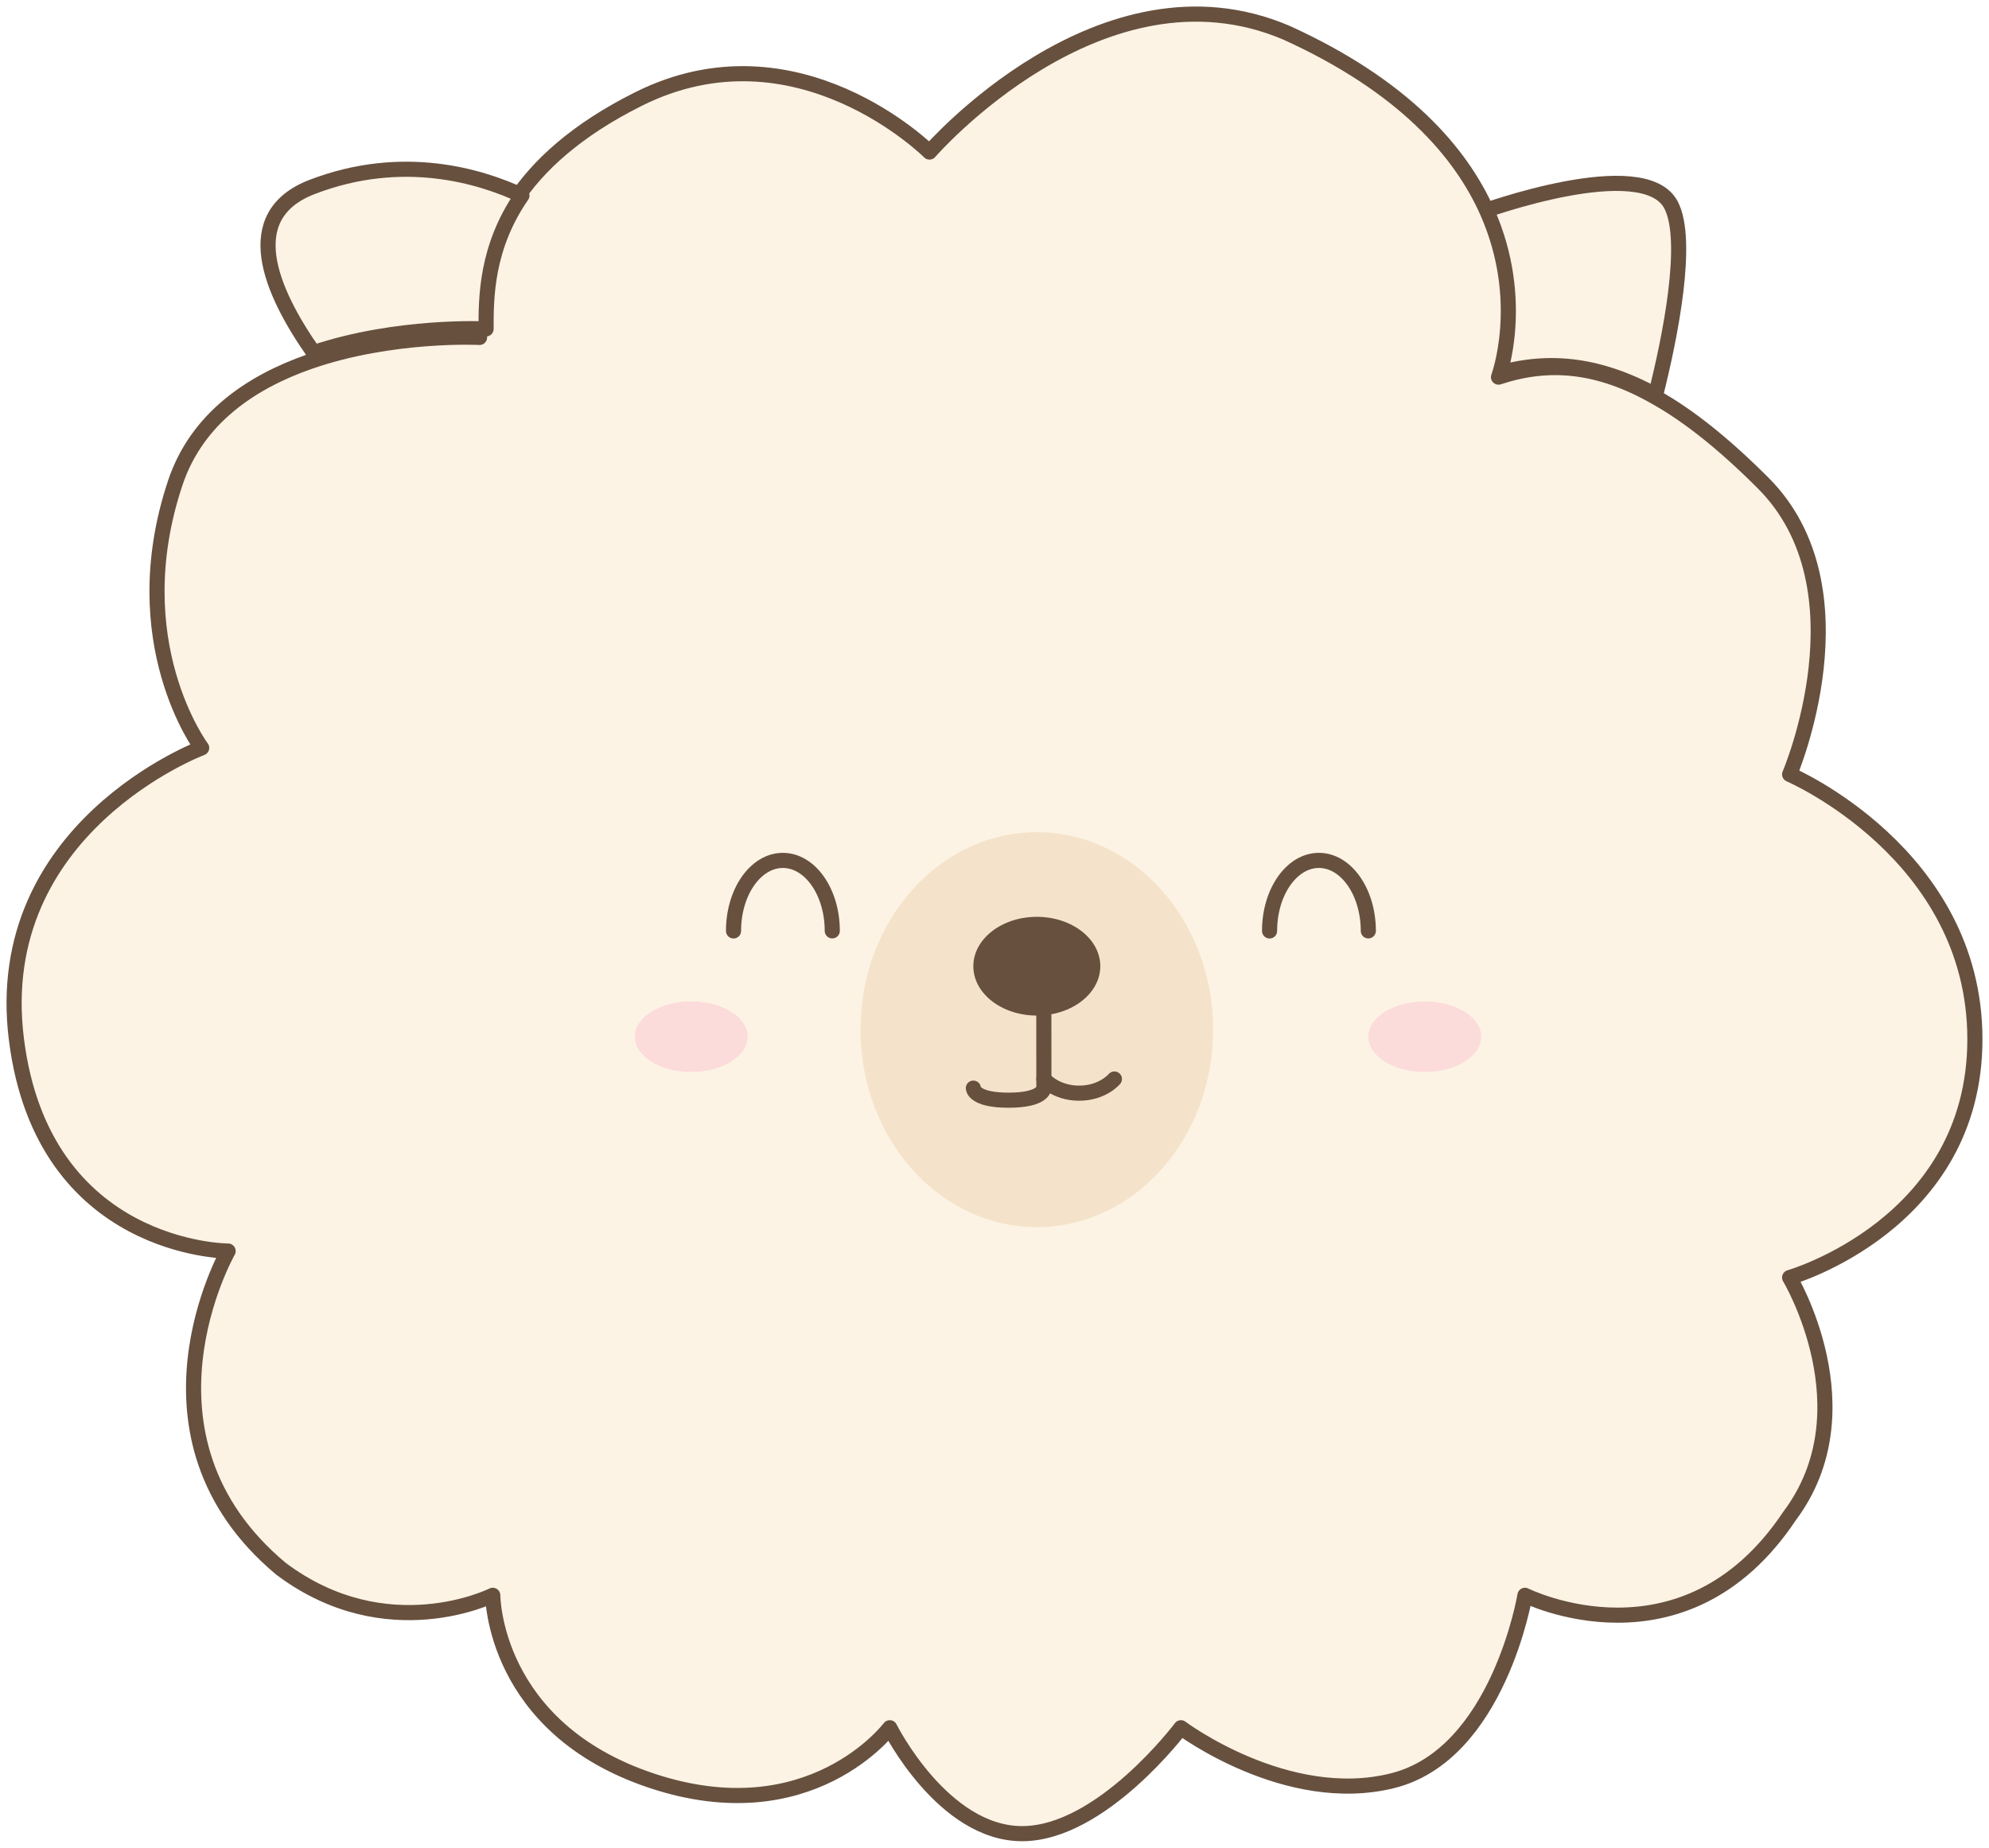
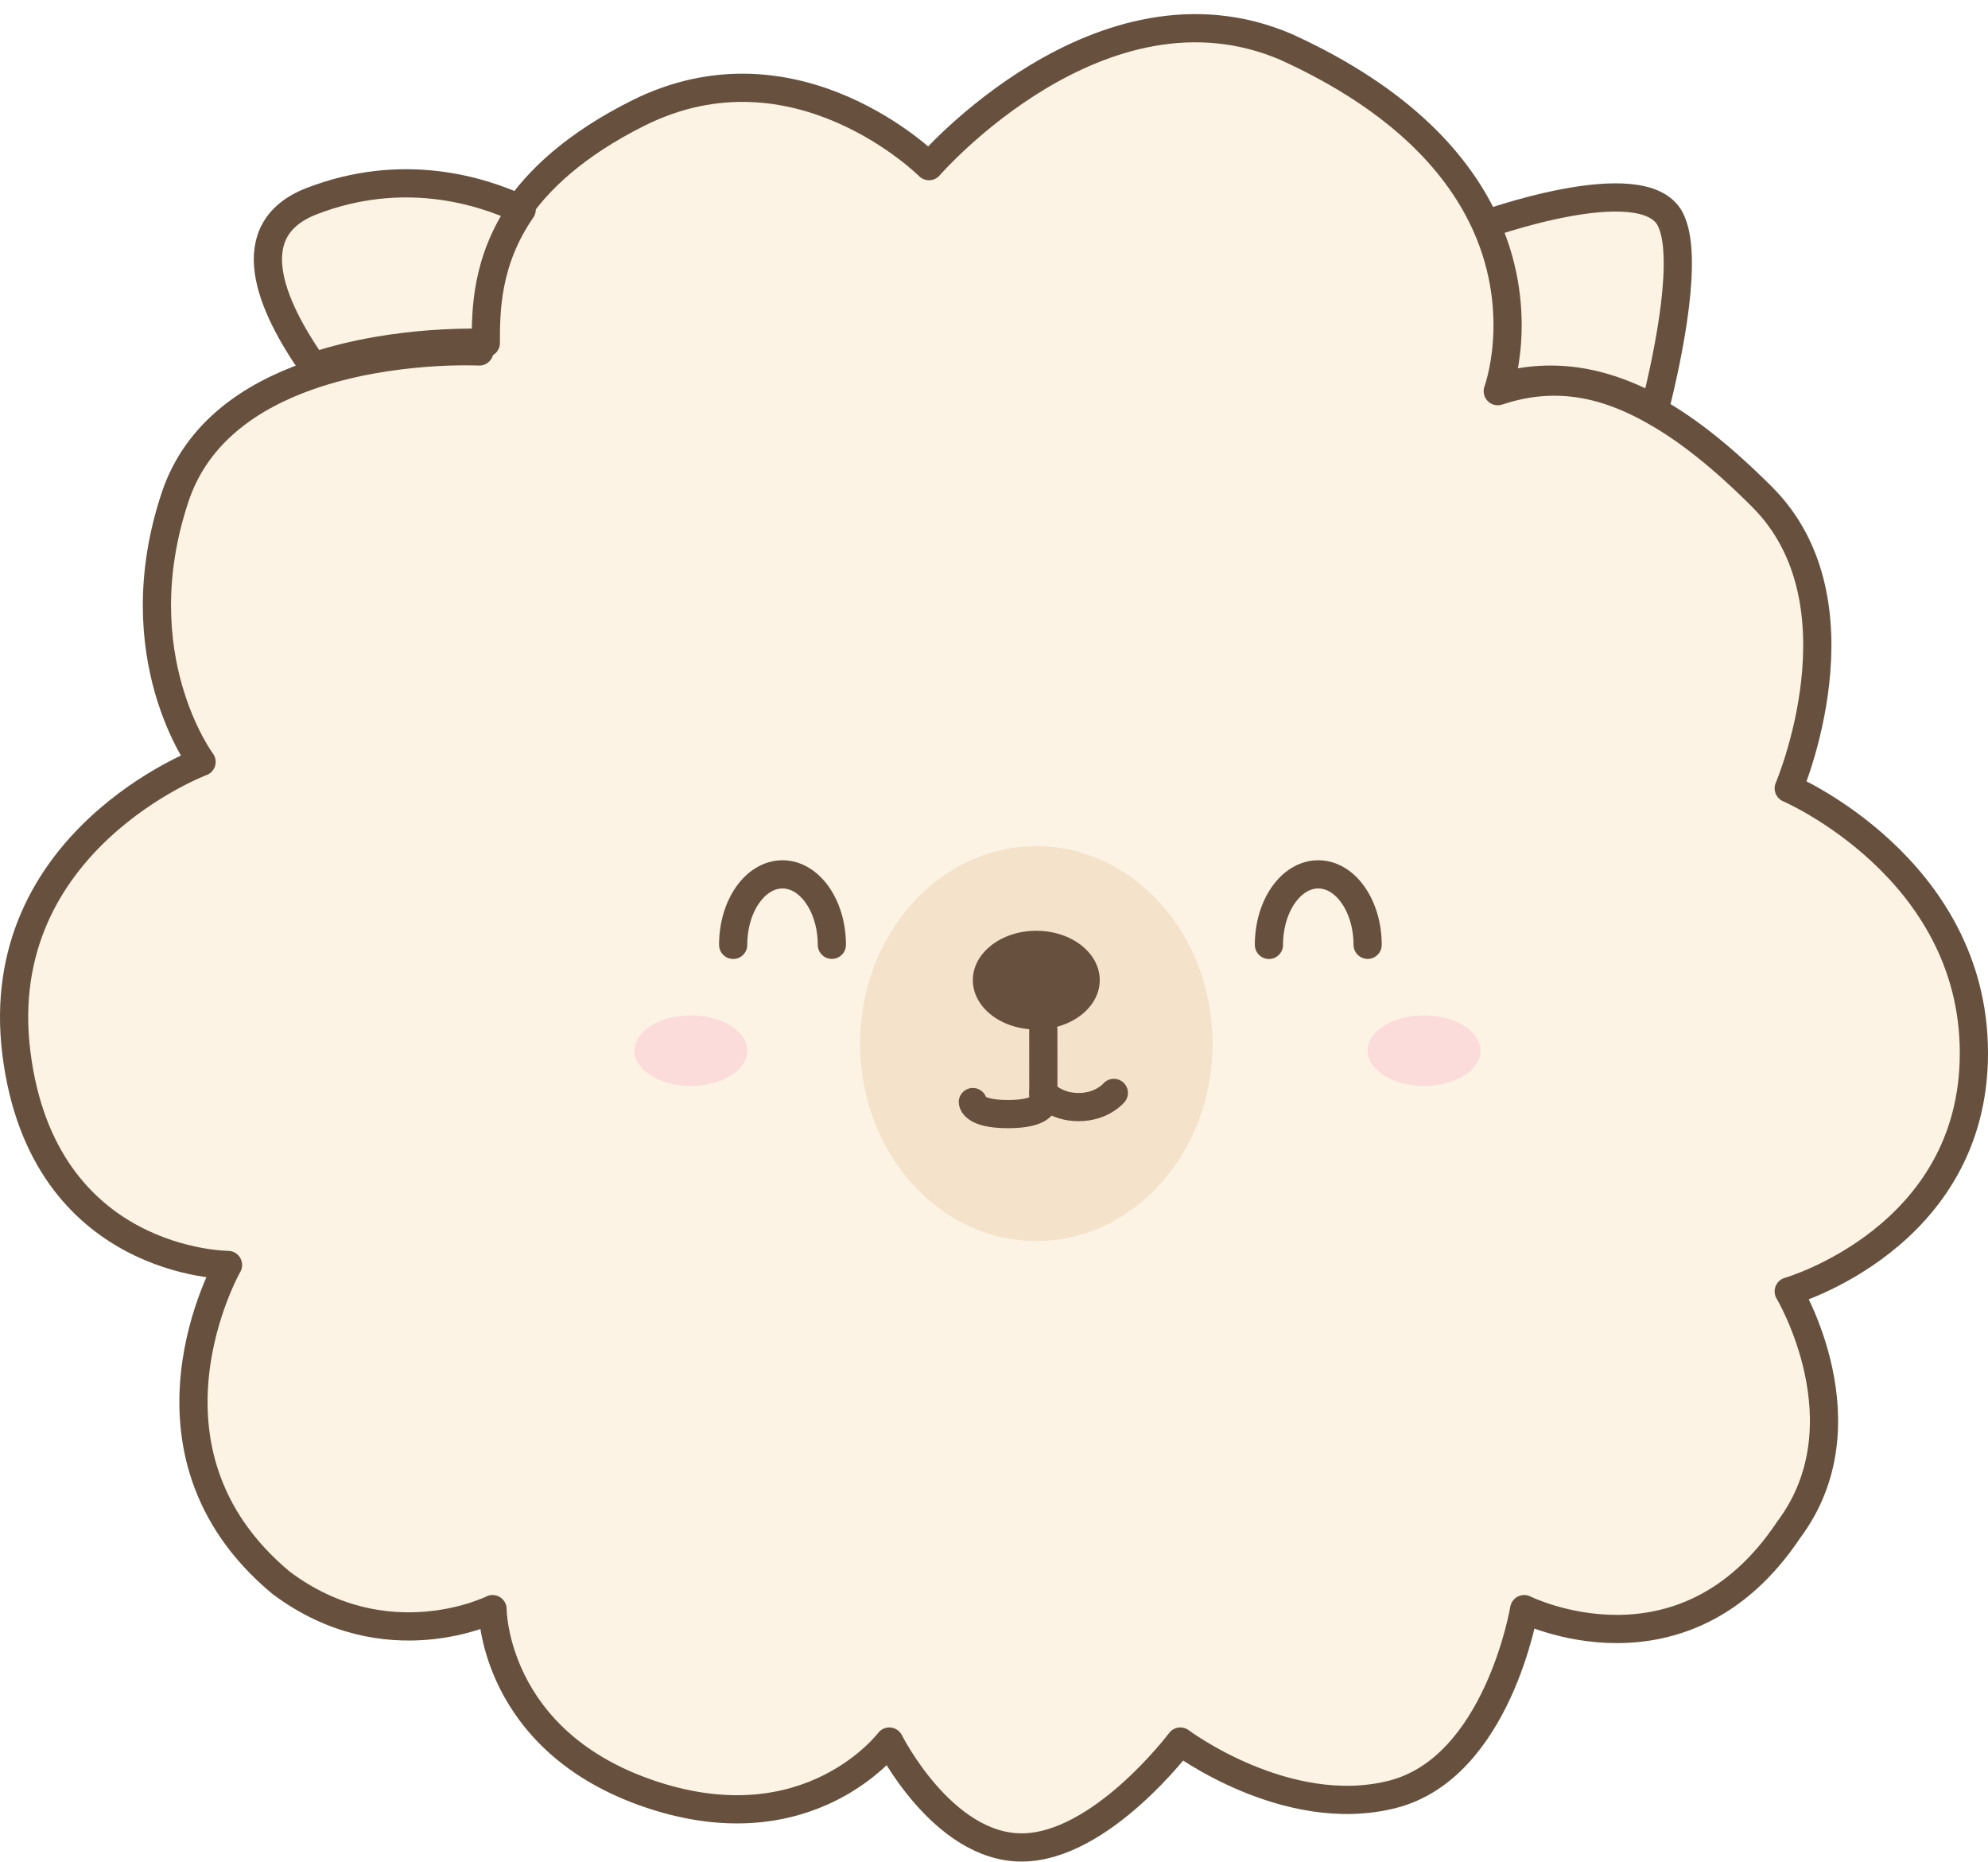
- <svg xmlns="http://www.w3.org/2000/svg" width="141px" height="131px" viewBox="0 0 141 131" version="1.1">
-   <g id="home" stroke="none" stroke-width="1" fill="none" fill-rule="evenodd">
-     <g id="Desktop-revision-1" transform="translate(-42, -1144)">
-       <g id="section-1" transform="translate(36, 1145)">
-         <g id="pt-1" transform="translate(7, 0)">
-           <g id="friendly-llama">
-             <path d="M116.367,27 C112.186,24.718 108.511,24.42 104.817,25.591 C104.817,25.591 106.896,20.283 104,14.029 C104,14.029 115.511,9.818 117.458,13.529 C118.779,16.052 117.398,22.917 116.367,27" id="Fill-1" fill="#FCF3E4" />
-             <path d="M116.367,27 C112.186,24.718 108.511,24.42 104.817,25.591 C104.817,25.591 106.896,20.283 104,14.029 C104,14.029 115.511,9.818 117.458,13.529 C118.779,16.052 117.398,22.917 116.367,27 Z" id="Stroke-3" stroke="#67503E" stroke-width="1.072" stroke-linecap="round" stroke-linejoin="round" />
-             <path d="M125.867,89.572 C125.867,89.572 131.496,98.96 125.867,106.471 C118.362,117.734 107.104,112.102 107.104,112.102 C107.104,112.102 105.229,123.367 97.725,125.245 C90.219,127.124 82.716,121.491 82.716,121.491 C82.716,121.491 77.087,129 71.458,129 C65.829,129 62.075,121.491 62.075,121.491 C62.075,121.491 56.448,129 45.191,125.245 C33.933,121.491 33.933,112.102 33.933,112.102 C33.933,112.102 26.429,115.858 18.925,110.225 C7.668,100.838 15.172,87.696 15.172,87.696 C15.172,87.696 2.039,87.696 0.162,72.674 C-1.713,57.656 13.297,52.023 13.297,52.023 C13.297,52.023 7.668,44.512 11.42,33.248 C12.959,28.63 16.844,26.076 20.914,24.649 C26.785,22.603 32.996,22.922 32.996,22.922 C32.996,20.649 32.996,16.989 35.511,13.214 C37.123,10.756 39.825,8.24 44.254,6.024 C55.51,0.393 64.891,9.78 64.891,9.78 C64.891,9.78 77.087,-4.303 90.219,1.33 C98.511,5.104 102.564,9.797 104.441,14.041 C107.235,20.367 105.229,25.737 105.229,25.737 C108.794,24.555 112.339,24.856 116.373,27.165 C118.719,28.479 121.233,30.487 123.99,33.248 C131.496,40.757 125.867,53.901 125.867,53.901 C125.867,53.901 139,59.532 139,72.674 C139,85.818 125.867,89.572 125.867,89.572" id="Fill-5" fill="#FCF3E4" />
-             <path d="M125.867,89.572 C125.867,89.572 131.496,98.96 125.867,106.471 C118.362,117.734 107.104,112.102 107.104,112.102 C107.104,112.102 105.229,123.367 97.725,125.245 C90.219,127.124 82.716,121.491 82.716,121.491 C82.716,121.491 77.087,129 71.458,129 C65.829,129 62.075,121.491 62.075,121.491 C62.075,121.491 56.448,129 45.191,125.245 C33.933,121.491 33.933,112.102 33.933,112.102 C33.933,112.102 26.429,115.858 18.925,110.225 C7.668,100.838 15.172,87.696 15.172,87.696 C15.172,87.696 2.039,87.696 0.162,72.674 C-1.713,57.656 13.297,52.023 13.297,52.023 C13.297,52.023 7.668,44.512 11.42,33.248 C12.959,28.63 16.844,26.076 20.914,24.649 C26.785,22.603 32.996,22.922 32.996,22.922 C32.996,20.649 32.996,16.989 35.511,13.214 C37.123,10.756 39.825,8.24 44.254,6.024 C55.51,0.393 64.891,9.78 64.891,9.78 C64.891,9.78 77.087,-4.303 90.219,1.33 C98.511,5.104 102.564,9.797 104.441,14.041 C107.235,20.367 105.229,25.737 105.229,25.737 C108.794,24.555 112.339,24.856 116.373,27.165 C118.719,28.479 121.233,30.487 123.99,33.248 C131.496,40.757 125.867,53.901 125.867,53.901 C125.867,53.901 139,59.532 139,72.674 C139,85.818 125.867,89.572 125.867,89.572 Z" id="Stroke-7" stroke="#67503E" stroke-width="1.072" stroke-linecap="round" stroke-linejoin="round" />
-             <path d="M36,12.86 C33.457,16.537 33.457,20.105 33.457,22.319 C33.457,22.319 27.175,22.006 21.235,24 C18.141,19.592 15.901,14.268 21.122,12.256 C27.536,9.787 33.078,11.487 36,12.86" id="Fill-9" fill="#FCF3E4" />
-             <path d="M36,12.86 C33.457,16.537 33.457,20.105 33.457,22.319 C33.457,22.319 27.175,22.006 21.235,24 C18.141,19.592 15.901,14.268 21.122,12.256 C27.536,9.787 33.078,11.487 36,12.86 Z" id="Stroke-11" stroke="#67503E" stroke-width="1.072" stroke-linecap="round" stroke-linejoin="round" />
-             <path d="M85,71.991 C85.007,79.724 79.415,85.995 72.511,86 C65.606,86.005 60.005,79.742 60,72.009 C59.995,64.278 65.587,58.005 72.489,58 C79.394,57.995 84.995,64.258 85,71.991" id="Fill-13" fill="#F4E3CA" />
-             <path d="M51,65 C50.998,62.243 52.563,60.002 54.497,60 C56.43,60 57.998,62.238 58,64.995" id="Stroke-15" stroke="#67503E" stroke-width="1.072" stroke-linecap="round" stroke-linejoin="round" />
-             <path d="M89,65 C88.998,62.243 90.563,60.002 92.496,60 C94.428,59.998 95.997,62.238 96,64.995" id="Stroke-17" stroke="#67503E" stroke-width="1.072" stroke-linecap="round" stroke-linejoin="round" />
-             <path d="M77,67.497 C77.002,69.43 74.988,70.998 72.503,71 C70.017,71.002 68,69.437 68,67.503 C67.998,65.57 70.012,64.002 72.497,64 C74.983,63.998 76.998,65.563 77,67.497" id="Fill-19" fill="#67503E" />
-             <path d="M72.997,71 L73,76.141 C73,76.141 73.002,76.998 70.501,77 C68,77.002 68,76.146 68,76.146" id="Stroke-21" stroke="#67503E" stroke-width="1.072" stroke-linecap="round" stroke-linejoin="round" />
-             <path d="M73,75.502 C73,75.502 73.834,76.504 75.501,76.502 C77.167,76.502 78,75.498 78,75.498" id="Stroke-23" stroke="#67503E" stroke-width="1.072" stroke-linecap="round" stroke-linejoin="round" />
-             <path d="M104,72.498 C104,73.878 102.21,74.998 100.002,75 C97.794,75.002 96,73.883 96,72.502 C95.998,71.122 97.788,70.002 99.998,70 C102.206,69.998 103.998,71.117 104,72.498" id="Fill-25" fill="#FCDBDB" />
-             <path d="M52,72.498 C52.002,73.878 50.212,74.998 48.004,75 C45.794,75.002 44.002,73.883 44,72.502 C44,71.122 45.79,70.002 47.998,70 C50.208,69.998 52,71.117 52,72.498" id="Fill-27" fill="#FCDBDB" />
-           </g>
-         </g>
+ <svg xmlns="http://www.w3.org/2000/svg" width="141px" height="132px" viewBox="0 0 141 132" version="1.1">
+   <g id="ui-kit" stroke="none" stroke-width="1" fill="none" fill-rule="evenodd">
+     <g id="llama-illustrations" transform="translate(-247, -894)">
+       <g id="friendly-llama" transform="translate(248, 896)">
+         <path d="M116.367,27 C112.186,24.718 108.511,24.42 104.817,25.591 C104.817,25.591 106.896,20.283 104,14.029 C104,14.029 115.511,9.818 117.458,13.529 C118.779,16.052 117.398,22.917 116.367,27" id="Fill-1" fill="#FCF3E4" />
+         <path d="M116.367,27 C112.186,24.718 108.511,24.42 104.817,25.591 C104.817,25.591 106.896,20.283 104,14.029 C104,14.029 115.511,9.818 117.458,13.529 C118.779,16.052 117.398,22.917 116.367,27 Z" id="Stroke-3" stroke="#67503E" stroke-width="2" stroke-linecap="round" stroke-linejoin="round" />
+         <path d="M125.867,106.471 C118.362,117.734 107.104,112.102 107.104,112.102 C107.104,112.102 105.229,123.367 97.725,125.245 C90.219,127.124 82.716,121.491 82.716,121.491 C82.716,121.491 77.087,129 71.458,129 C65.829,129 62.075,121.491 62.075,121.491 C62.075,121.491 56.448,129 45.191,125.245 C33.933,121.491 33.933,112.102 33.933,112.102 C33.933,112.102 26.429,115.858 18.925,110.225 C7.668,100.838 15.172,87.696 15.172,87.696 C15.172,87.696 2.039,87.696 0.162,72.674 C-1.713,57.656 13.297,52.023 13.297,52.023 C13.297,52.023 7.668,44.512 11.42,33.248 C12.959,28.63 16.844,26.076 20.914,24.649 C26.785,22.603 32.996,22.922 32.996,22.922 C32.996,20.649 32.996,16.989 35.511,13.214 C37.123,10.756 39.825,8.24 44.254,6.024 C55.51,0.393 64.891,9.78 64.891,9.78 C64.891,9.78 77.087,-4.303 90.219,1.33 C98.511,5.104 102.564,9.797 104.441,14.041 C107.235,20.367 105.229,25.737 105.229,25.737 C108.794,24.555 112.339,24.856 116.373,27.165 C118.719,28.479 121.233,30.487 123.99,33.248 C131.496,40.757 125.867,53.901 125.867,53.901 C125.867,53.901 139,59.532 139,72.674 C139,85.818 125.867,89.572 125.867,89.572 C125.867,89.572 131.496,98.96 125.867,106.471 Z" id="Fill-5" fill="#FCF3E4" />
+         <path d="M125.867,89.572 C125.867,89.572 131.496,98.96 125.867,106.471 C118.362,117.734 107.104,112.102 107.104,112.102 C107.104,112.102 105.229,123.367 97.725,125.245 C90.219,127.124 82.716,121.491 82.716,121.491 C82.716,121.491 77.087,129 71.458,129 C65.829,129 62.075,121.491 62.075,121.491 C62.075,121.491 56.448,129 45.191,125.245 C33.933,121.491 33.933,112.102 33.933,112.102 C33.933,112.102 26.429,115.858 18.925,110.225 C7.668,100.838 15.172,87.696 15.172,87.696 C15.172,87.696 2.039,87.696 0.162,72.674 C-1.713,57.656 13.297,52.023 13.297,52.023 C13.297,52.023 7.668,44.512 11.42,33.248 C12.959,28.63 16.844,26.076 20.914,24.649 C26.785,22.603 32.996,22.922 32.996,22.922 C32.996,20.649 32.996,16.989 35.511,13.214 C37.123,10.756 39.825,8.24 44.254,6.024 C55.51,0.393 64.891,9.78 64.891,9.78 C64.891,9.78 77.087,-4.303 90.219,1.33 C98.511,5.104 102.564,9.797 104.441,14.041 C107.235,20.367 105.229,25.737 105.229,25.737 C108.794,24.555 112.339,24.856 116.373,27.165 C118.719,28.479 121.233,30.487 123.99,33.248 C131.496,40.757 125.867,53.901 125.867,53.901 C125.867,53.901 139,59.532 139,72.674 C139,85.818 125.867,89.572 125.867,89.572 Z" id="Stroke-7" stroke="#67503E" stroke-width="2" stroke-linecap="round" stroke-linejoin="round" />
+         <path d="M36,12.86 C33.457,16.537 33.457,20.105 33.457,22.319 C33.457,22.319 27.175,22.006 21.235,24 C18.141,19.592 15.901,14.268 21.122,12.256 C27.536,9.787 33.078,11.487 36,12.86" id="Fill-9" fill="#FCF3E4" />
+         <path d="M36,12.86 C33.457,16.537 33.457,20.105 33.457,22.319 C33.457,22.319 27.175,22.006 21.235,24 C18.141,19.592 15.901,14.268 21.122,12.256 C27.536,9.787 33.078,11.487 36,12.86 Z" id="Stroke-11" stroke="#67503E" stroke-width="2" stroke-linecap="round" stroke-linejoin="round" />
+         <path d="M85,71.991 C85.007,79.724 79.415,85.995 72.511,86 C65.606,86.005 60.005,79.742 60,72.009 C59.995,64.278 65.587,58.005 72.489,58 C79.394,57.995 84.995,64.258 85,71.991" id="Fill-13" fill="#F4E3CA" />
+         <path d="M51,65 C50.998,62.243 52.563,60.002 54.497,60 C56.43,60 57.998,62.238 58,64.995" id="Stroke-15" stroke="#67503E" stroke-width="2" stroke-linecap="round" stroke-linejoin="round" />
+         <path d="M89,65 C88.998,62.243 90.563,60.002 92.496,60 C94.428,59.998 95.997,62.238 96,64.995" id="Stroke-17" stroke="#67503E" stroke-width="2" stroke-linecap="round" stroke-linejoin="round" />
+         <path d="M77,67.497 C77.002,69.43 74.988,70.998 72.503,71 C70.017,71.002 68,69.437 68,67.503 C67.998,65.57 70.012,64.002 72.497,64 C74.983,63.998 76.998,65.563 77,67.497" id="Fill-19" fill="#67503E" />
+         <path d="M72.997,71 L73,76.141 C73,76.141 73.002,76.998 70.501,77 C68,77.002 68,76.146 68,76.146" id="Stroke-21" stroke="#67503E" stroke-width="2" stroke-linecap="round" stroke-linejoin="round" />
+         <path d="M73,75.502 C73,75.502 73.834,76.504 75.501,76.502 C77.167,76.502 78,75.498 78,75.498" id="Stroke-23" stroke="#67503E" stroke-width="2" stroke-linecap="round" stroke-linejoin="round" />
+         <path d="M104,72.498 C104,73.878 102.21,74.998 100.002,75 C97.794,75.002 96,73.883 96,72.502 C95.998,71.122 97.788,70.002 99.998,70 C102.206,69.998 103.998,71.117 104,72.498" id="Fill-25" fill="#FCDBDB" />
+         <path d="M52,72.498 C52.002,73.878 50.212,74.998 48.004,75 C45.794,75.002 44.002,73.883 44,72.502 C44,71.122 45.79,70.002 47.998,70 C50.208,69.998 52,71.117 52,72.498" id="Fill-27" fill="#FCDBDB" />
      </g>
    </g>
  </g>
</svg>
